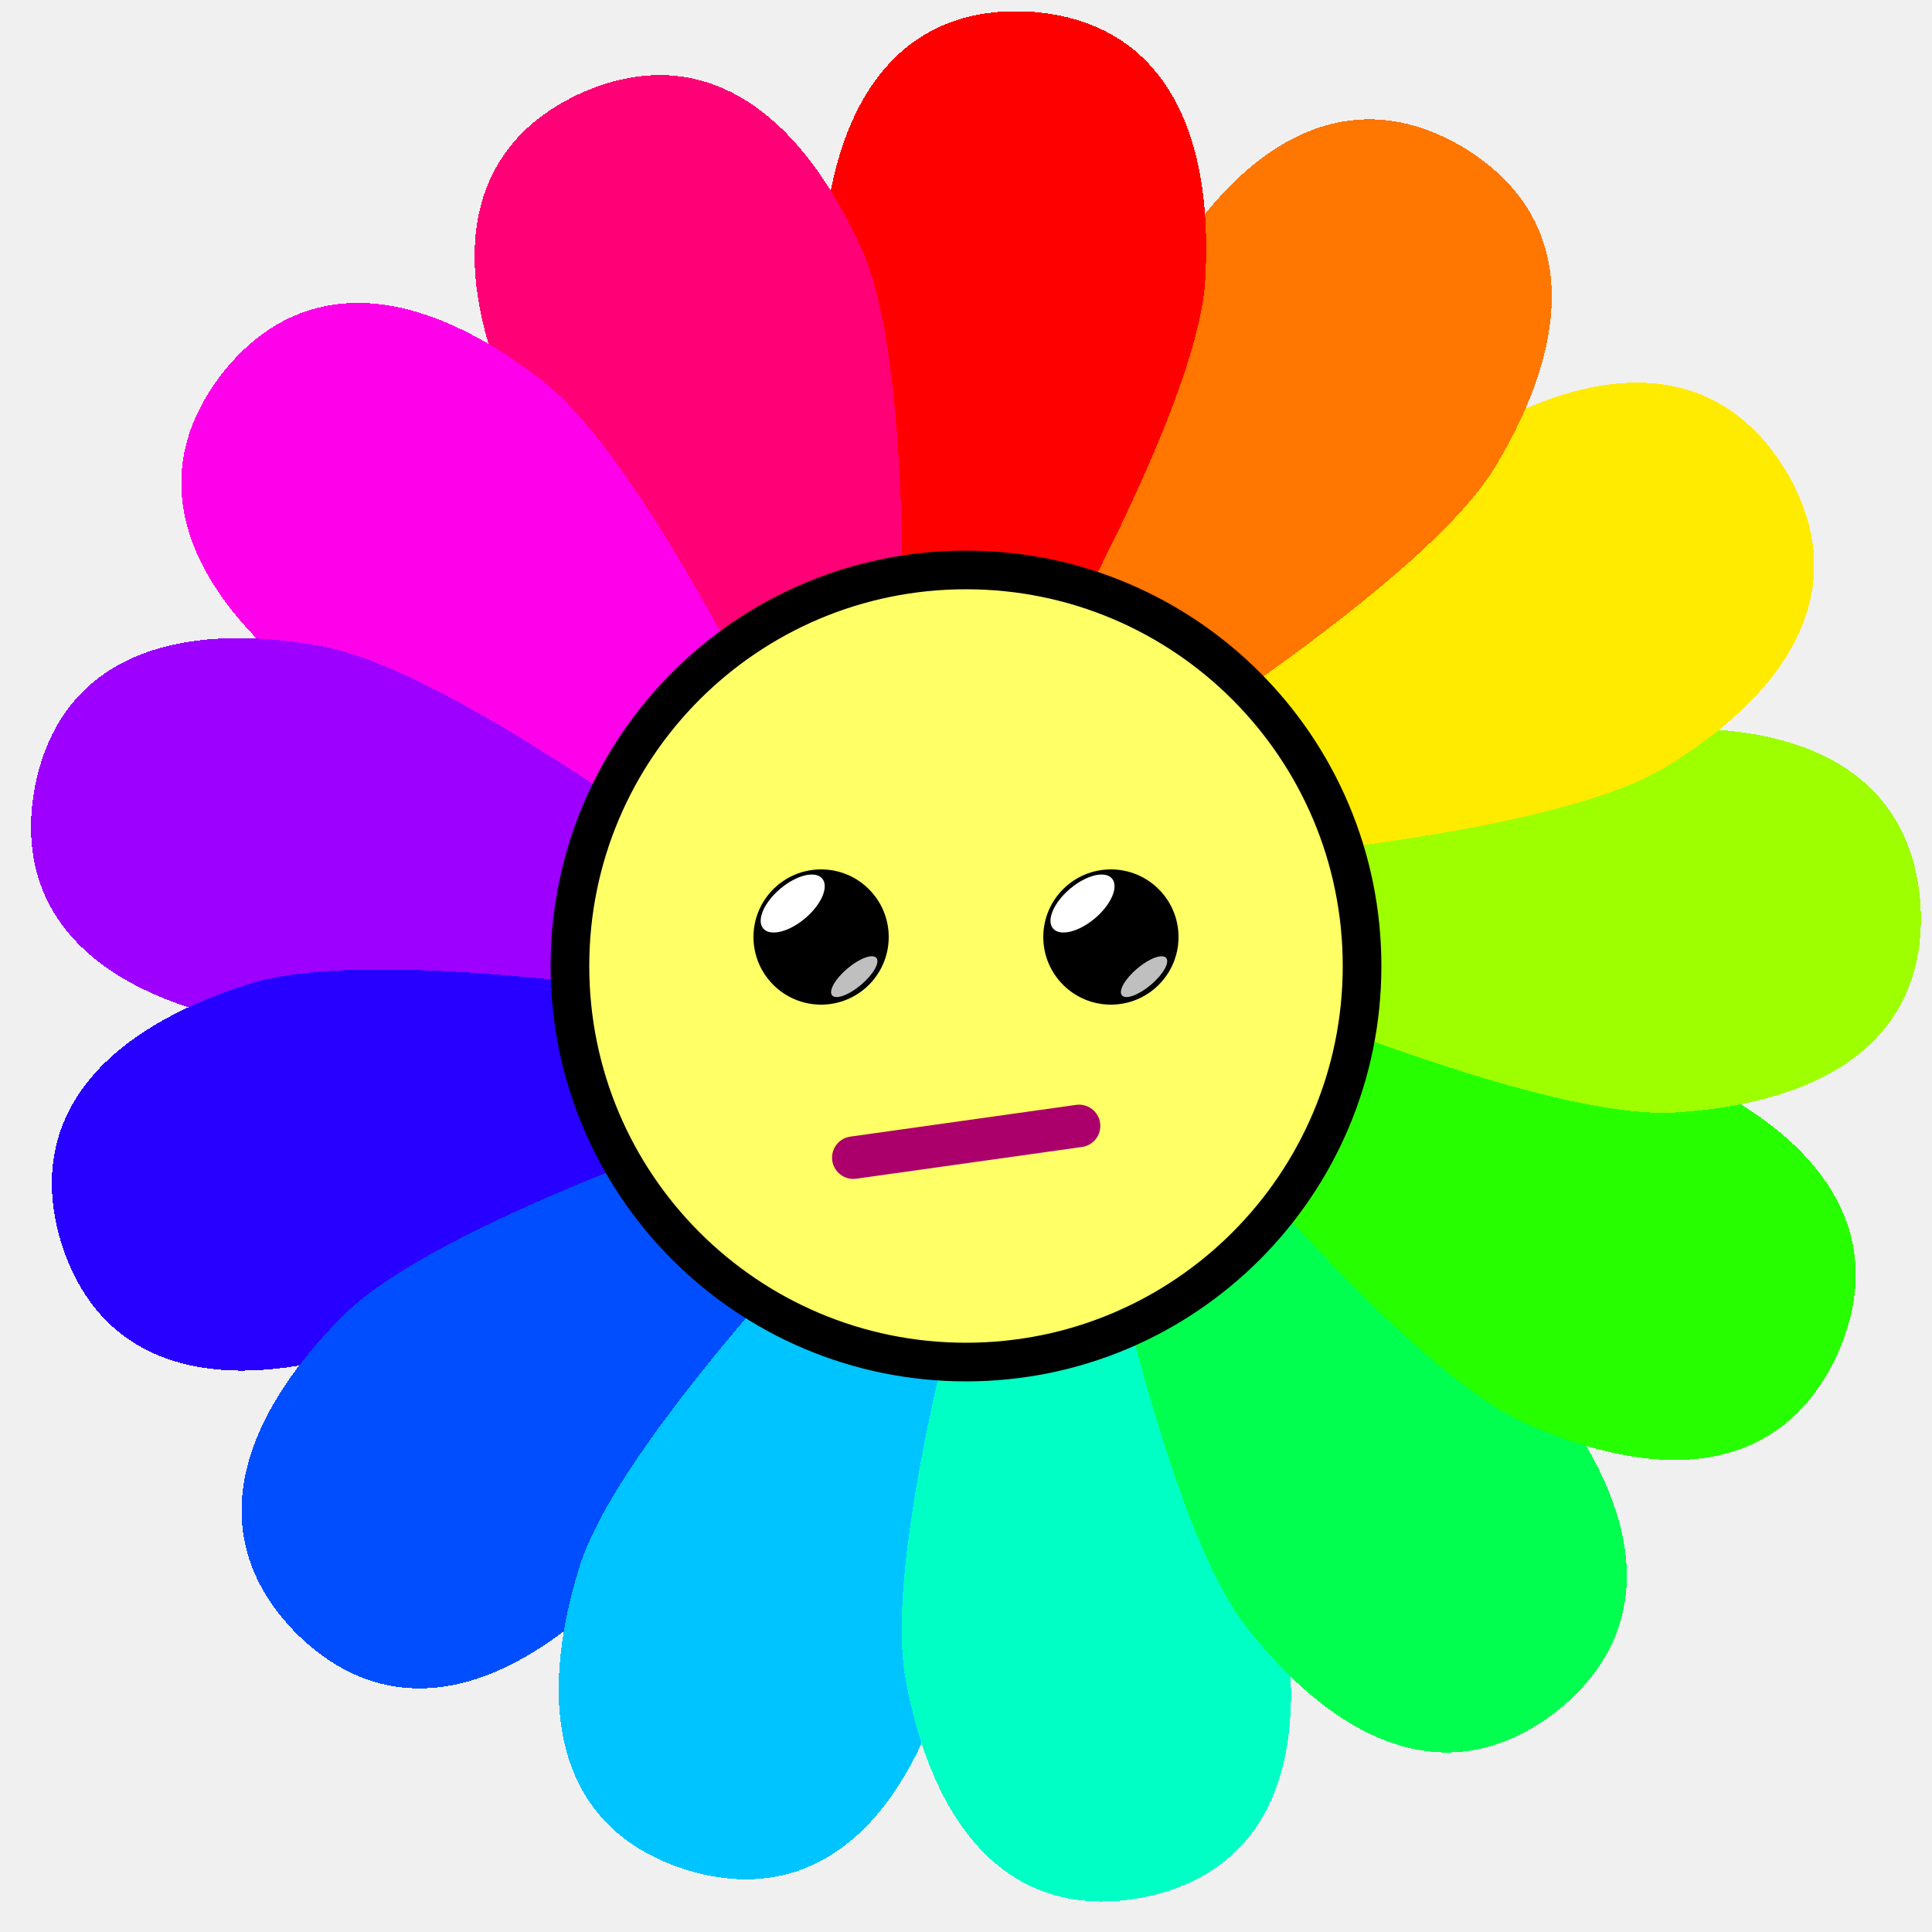
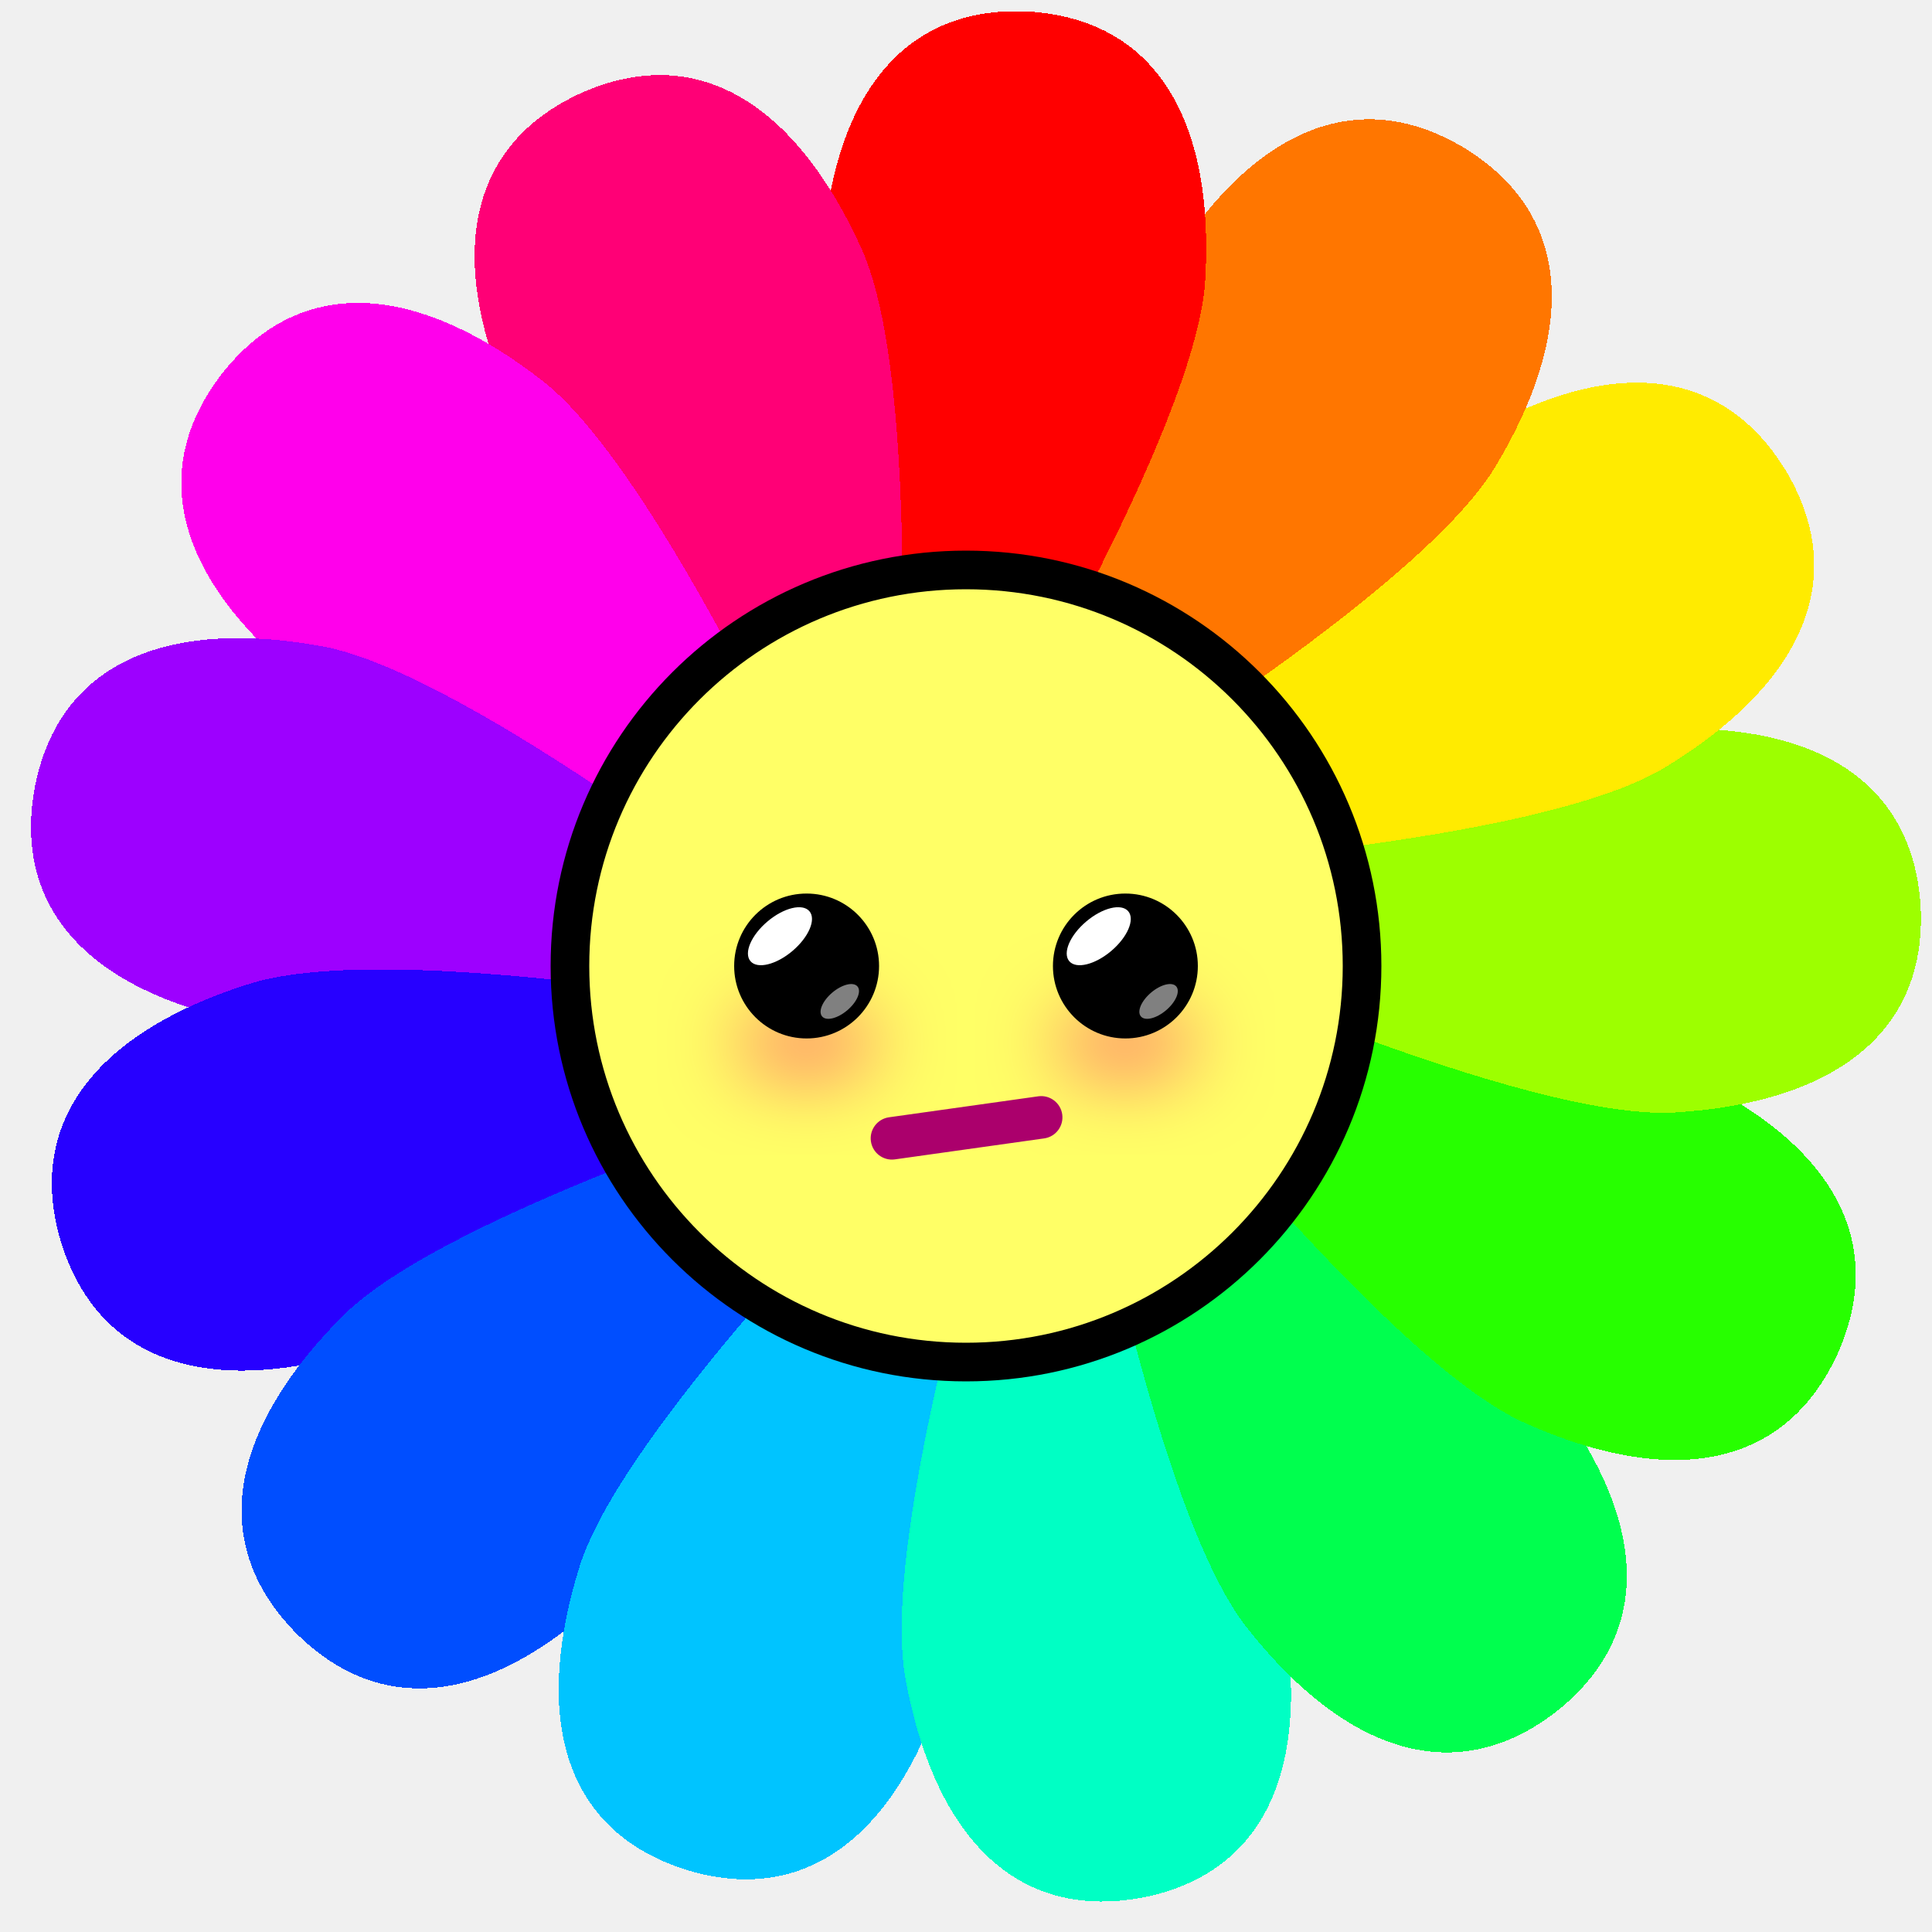
<svg xmlns="http://www.w3.org/2000/svg" width="100" height="100" viewBox="0 0 100 100" fill="none">
  <path shape-rendering="crispEdges" fill="#ff0000" d="M53.352 0.604C46.365 0.181 43.035 5.545 42.565 13.309C42.096 21.073 50.937 40.531 50.937 40.531L53.352 0.604Z" />
  <path shape-rendering="crispEdges" fill="#ff7600" d="M75.842 7.686C69.852 4.065 64.41 7.267 60.387 13.923C56.363 20.579 55.149 41.917 55.149 41.917L75.842 7.686Z" />
  <path shape-rendering="crispEdges" fill="#ffeb00" d="M92.465 24.409C88.844 18.418 82.537 18.725 75.881 22.748C69.225 26.772 58.234 45.102 58.234 45.102L92.465 24.409Z" />
  <path shape-rendering="crispEdges" fill="#9dff00" d="M99.413 46.941C98.99 39.953 93.263 37.294 85.5 37.764C77.736 38.234 59.486 49.356 59.486 49.356L99.413 46.941Z" />
  <path shape-rendering="crispEdges" fill="#27ff00" d="M95.093 70.121C97.966 63.737 94.131 58.721 87.038 55.529C79.946 52.337 58.617 53.704 58.617 53.704L95.093 70.121Z" />
  <path shape-rendering="crispEdges" fill="#00ff4e" d="M80.496 88.638C86.006 84.321 84.942 78.097 80.145 71.975C75.348 65.852 55.827 57.151 55.827 57.151L80.496 88.638Z" />
  <path shape-rendering="crispEdges" fill="#00ffc4" d="M58.965 98.251C65.851 96.989 67.8 90.984 66.398 83.333C64.996 75.683 51.755 58.906 51.755 58.906L58.965 98.251Z" />
  <path shape-rendering="crispEdges" fill="#00c4ff" d="M35.434 96.757C42.117 98.839 46.634 94.428 48.948 87.002C51.262 79.576 47.334 58.568 47.334 58.568L35.434 96.757Z" />
  <path shape-rendering="crispEdges" fill="#004eff" d="M15.292 84.498C20.242 89.448 26.292 87.641 31.791 82.141C37.291 76.641 43.576 56.214 43.576 56.214L15.292 84.498Z" />
  <path shape-rendering="crispEdges" fill="#2700ff" d="M3.154 64.283C5.237 70.966 11.433 72.177 18.859 69.864C26.285 67.55 41.343 52.383 41.343 52.383L3.154 64.283Z" />
  <path shape-rendering="crispEdges" fill="#9d00ff" d="M1.801 40.743C0.539 47.628 5.463 51.581 13.114 52.983C20.764 54.385 41.146 47.953 41.146 47.953L1.801 40.743Z" />
  <path shape-rendering="crispEdges" fill="#ff00eb" d="M11.543 19.27C7.225 24.781 9.749 30.569 15.871 35.365C21.994 40.162 43.03 43.939 43.03 43.939L11.543 19.27Z" />
  <path shape-rendering="crispEdges" fill="#ff0076" d="M30.147 4.785C23.764 7.657 23.308 13.955 26.5 21.047C29.692 28.14 46.563 41.261 46.563 41.261L30.147 4.785Z" />
  <path shape-rendering="crispEdges" fill="#ff0000" d="M53.205 0.595C60.192 1.018 62.851 6.744 62.382 14.508C61.912 22.271 50.79 40.522 50.79 40.522L53.205 0.595Z" />
  <path shape-rendering="crispEdges" fill="#ff7600" d="M75.716 7.61C81.707 11.231 81.4 17.537 77.376 24.193C73.352 30.849 55.023 41.841 55.023 41.841L75.716 7.61Z" />
  <path shape-rendering="crispEdges" fill="#ffeb00" d="M92.389 24.282C96.01 30.273 92.808 35.714 86.152 39.738C79.496 43.762 58.158 44.976 58.158 44.976L92.389 24.282Z" />
  <path shape-rendering="crispEdges" fill="#9dff00" d="M99.404 46.794C99.826 53.781 94.462 57.111 86.698 57.58C78.935 58.05 59.477 49.209 59.477 49.209L99.404 46.794Z" />
  <path shape-rendering="crispEdges" fill="#27ff00" d="M95.153 69.986C92.281 76.369 85.983 76.825 78.891 73.633C71.798 70.441 58.678 53.57 58.678 53.57L95.153 69.986Z" />
  <path shape-rendering="crispEdges" fill="#00ff4e" d="M80.612 88.547C75.102 92.864 69.314 90.341 64.517 84.218C59.721 78.096 55.943 57.06 55.943 57.06L80.612 88.547Z" />
  <path shape-rendering="crispEdges" fill="#00ffc4" d="M59.111 98.224C52.225 99.486 48.273 94.562 46.871 86.912C45.469 79.261 51.9 58.879 51.9 58.879L59.111 98.224Z" />
  <path shape-rendering="crispEdges" fill="#00c4ff" d="M35.575 96.8C28.892 94.718 27.68 88.521 29.994 81.096C32.308 73.67 47.475 58.611 47.475 58.611L35.575 96.8Z" />
  <path shape-rendering="crispEdges" fill="#004eff" d="M15.396 84.602C10.447 79.652 12.254 73.603 17.753 68.103C23.253 62.603 43.681 56.318 43.681 56.318L15.396 84.602Z" />
  <path shape-rendering="crispEdges" fill="#2700ff" d="M3.198 64.424C1.116 57.741 5.527 53.224 12.953 50.91C20.378 48.596 41.387 52.524 41.387 52.524L3.198 64.424Z" />
  <path shape-rendering="crispEdges" fill="#9d00ff" d="M1.775 40.888C3.036 34.003 9.042 32.053 16.692 33.455C24.342 34.857 41.119 48.098 41.119 48.098L1.775 40.888Z" />
  <path shape-rendering="crispEdges" fill="#ff00eb" d="M11.452 19.387C15.769 13.876 21.992 14.941 28.115 19.738C34.237 24.534 42.939 44.055 42.939 44.055L11.452 19.387Z" />
  <path shape-rendering="crispEdges" fill="#ff0076" d="M30.012 4.845C36.396 1.972 41.411 5.807 44.604 12.9C47.796 19.992 46.429 41.321 46.429 41.321L30.012 4.845Z" />
  <path fill="#ffff66" d="M70.5 50C70.5 61.322 61.322 70.5 50 70.5C38.678 70.5 29.5 61.322 29.5 50C29.5 38.678 38.678 29.5 50 29.5C61.322 29.5 70.5 38.678 70.5 50Z" stroke="black" stroke-width="2" />
-   <circle cx="42.5" cy="48.5" r="3.5" fill="black" />
-   <ellipse cx="44.216" cy="50.552" rx="0.55" ry="1.5" transform="rotate(49.7706 44.2163 50.5519)" fill="white" fill-opacity="0.75" />
-   <ellipse cx="41.031" cy="46.766" rx="1" ry="2" transform="rotate(49.7706 41.0305 46.7658)" fill="white" />
-   <circle cx="57.5" cy="48.5" r="3.5" fill="black" />
-   <ellipse cx="59.216" cy="50.552" rx="0.55" ry="1.5" transform="rotate(49.7706 59.2163 50.5519)" fill="white" fill-opacity="0.75" />
-   <ellipse cx="56.031" cy="46.766" rx="1" ry="2" transform="rotate(49.7706 56.0305 46.7658)" fill="white" />
-   <rect x="42.925" y="58.984" width="14" height="2.2" rx="1.1" transform="rotate(-8 42.9252 58.9844)" fill="#AB006C" />
+   <g filter="url(#filter0_d_11_5)">
+     <ellipse cx="41.75" cy="50" rx="3.75" ry="1.75" fill="#FFFF66" fill-opacity="0.01" />
+   </g>
+   <circle cx="41.75" cy="50" r="3.75" fill="black" />
+   <ellipse cx="43.467" cy="51.834" rx="0.6" ry="1.2" transform="rotate(49.7706 43.4672 51.8344)" fill="white" fill-opacity="0.5" />
+   <ellipse cx="40.371" cy="48.459" rx="1" ry="2" transform="rotate(49.7706 40.3713 48.4586)" fill="white" />
+   <g filter="url(#filter1_d_11_5)">
+     <ellipse cx="58.25" cy="50" rx="3.75" ry="1.75" fill="#FFFF66" fill-opacity="0.01" />
+   </g>
+   <circle cx="58.25" cy="50" r="3.75" fill="black" />
+   <ellipse cx="59.967" cy="51.834" rx="0.6" ry="1.2" transform="rotate(49.7706 59.9672 51.8344)" fill="white" fill-opacity="0.5" />
+   <ellipse cx="56.871" cy="48.459" rx="1" ry="2" transform="rotate(49.7706 56.8713 48.4586)" fill="white" />
+   <rect x="44.925" y="57.984" width="10" height="2.2" rx="1.1" transform="rotate(-8 44.9252 57.9844)" fill="#AB006C" />
+   <defs>
+     <filter id="filter0_d_11_5" x="34" y="48.25" width="15.5" height="11.5" filterUnits="userSpaceOnUse" color-interpolation-filters="sRGB">
+       <feFlood flood-opacity="0" result="BackgroundImageFix" />
+       <feColorMatrix in="SourceAlpha" type="matrix" values="0 0 0 0 0 0 0 0 0 0 0 0 0 0 0 0 0 0 127 0" result="hardAlpha" />
+       <feOffset dy="4" />
+       <feGaussianBlur stdDeviation="2" />
+       <feColorMatrix type="matrix" values="0 0 0 0 1 0 0 0 0 0 0 0 0 0 0.433 0 0 0 0.5 0" />
+       <feBlend mode="normal" in2="BackgroundImageFix" result="effect1_dropShadow_11_5" />
+       <feBlend mode="normal" in="SourceGraphic" in2="effect1_dropShadow_11_5" result="shape" />
+     </filter>
+     <filter id="filter1_d_11_5" x="50.5" y="48.25" width="15.5" height="11.5" filterUnits="userSpaceOnUse" color-interpolation-filters="sRGB">
+       <feFlood flood-opacity="0" result="BackgroundImageFix" />
+       <feColorMatrix in="SourceAlpha" type="matrix" values="0 0 0 0 0 0 0 0 0 0 0 0 0 0 0 0 0 0 127 0" result="hardAlpha" />
+       <feOffset dy="4" />
+       <feGaussianBlur stdDeviation="2" />
+       <feColorMatrix type="matrix" values="0 0 0 0 1 0 0 0 0 0 0 0 0 0 0.433 0 0 0 0.5 0" />
+       <feBlend mode="normal" in2="BackgroundImageFix" result="effect1_dropShadow_11_5" />
+       <feBlend mode="normal" in="SourceGraphic" in2="effect1_dropShadow_11_5" result="shape" />
+     </filter>
+   </defs>
</svg>
